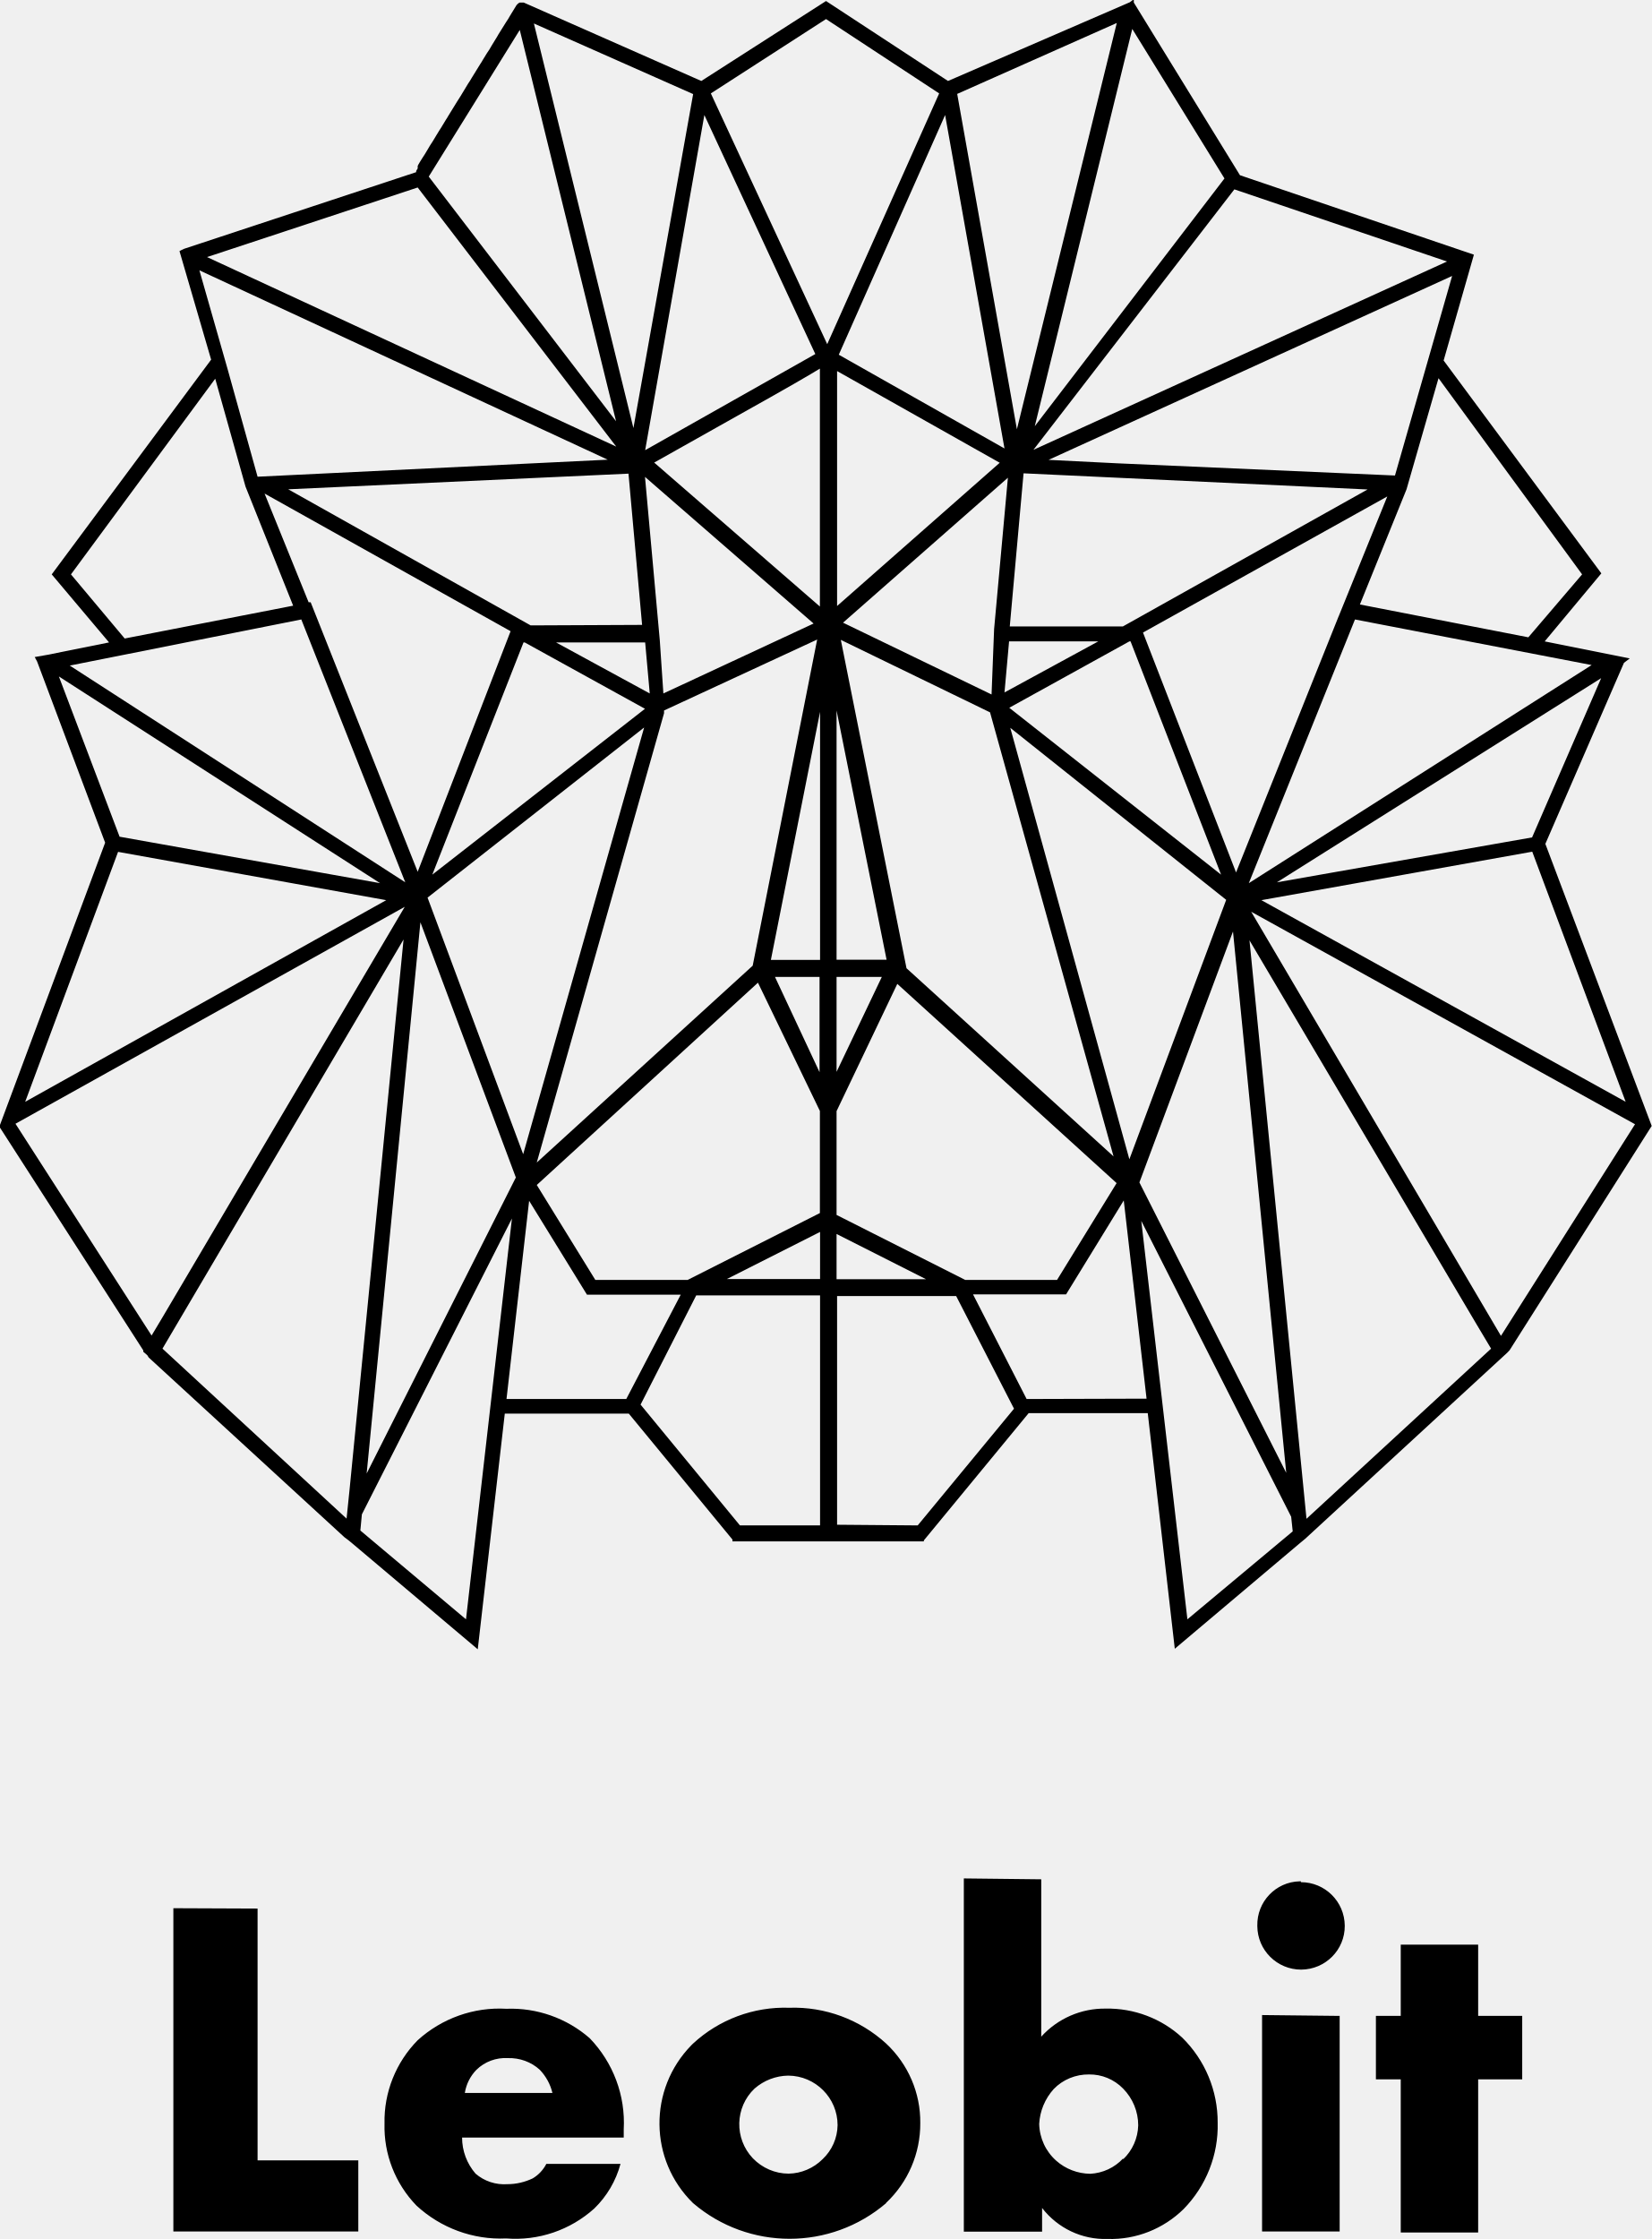
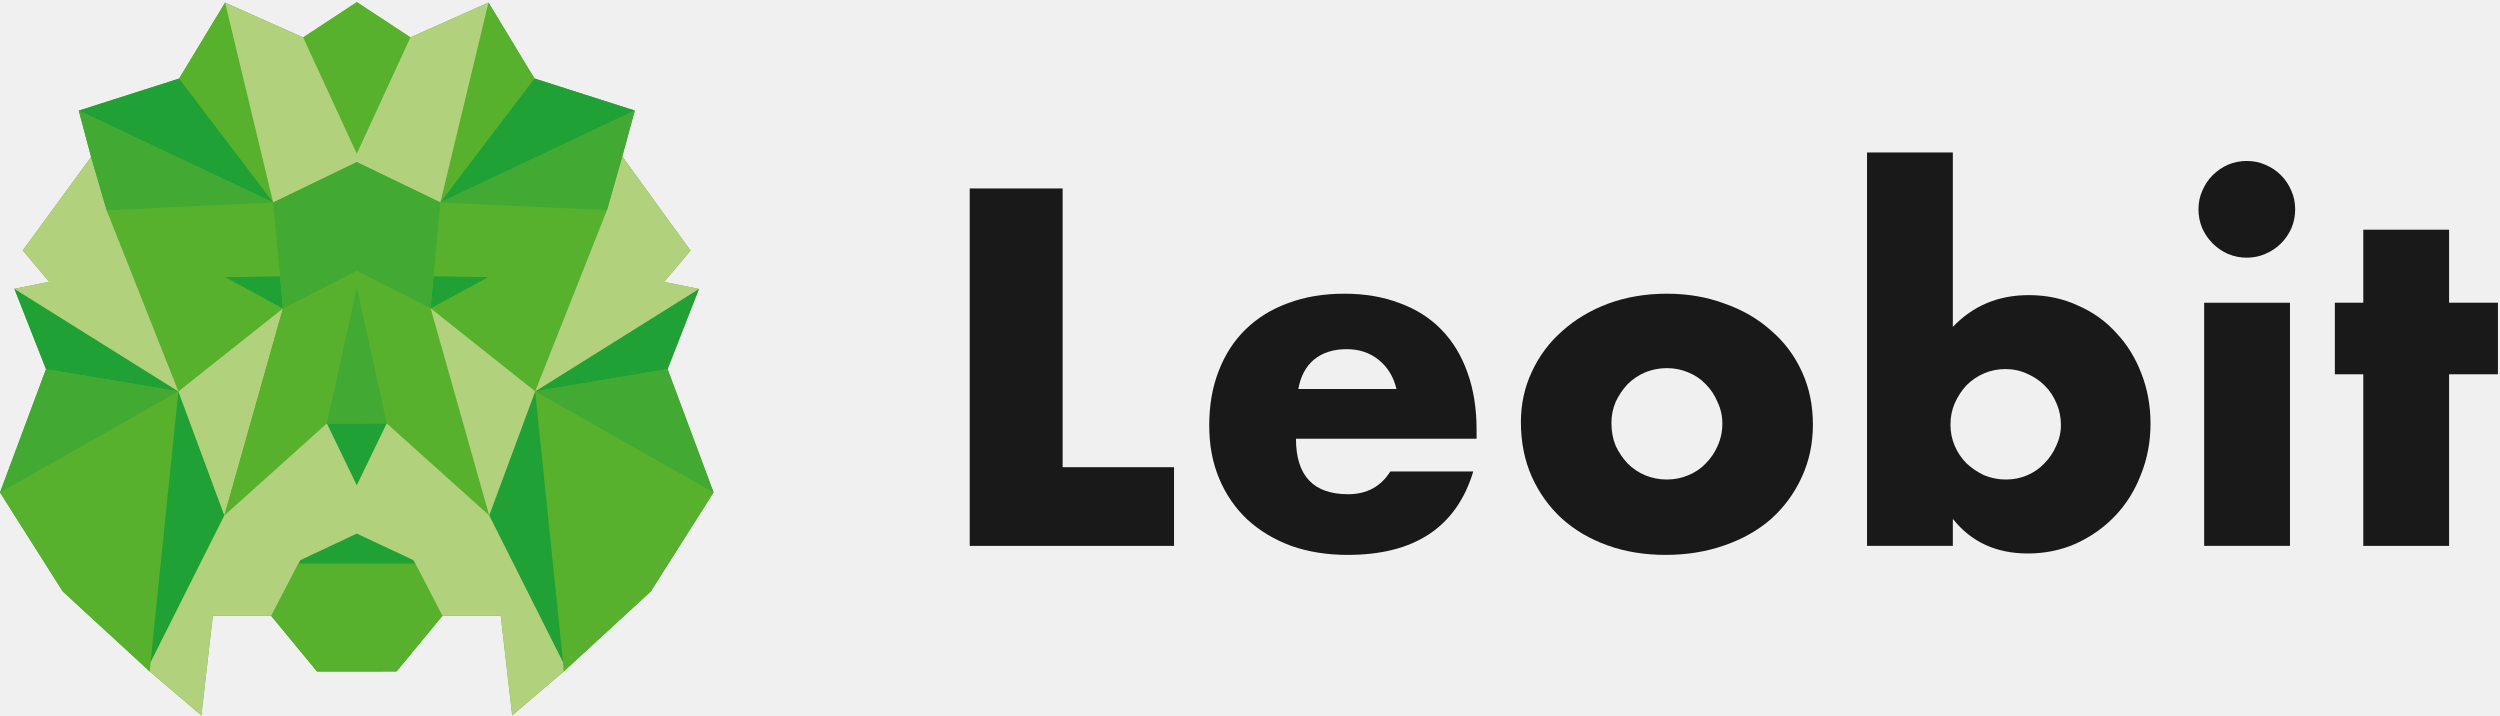
- <svg xmlns="http://www.w3.org/2000/svg" width="76" height="103" viewBox="0 0 76 103" fill="none">
-   <path d="M76 51.796L71.107 38.82L74.724 30.492L74.99 30.289L71.076 29.506L73.683 26.376L66.426 16.584L67.725 12.045L67.819 11.716L57.055 8.061L52.17 0.117V0H52.123L51.99 0.102L43.621 3.725L38.008 0.047L32.27 3.725L24.276 0.196L24.096 0.117H23.916C23.916 0.117 23.846 0.149 23.822 0.18L23.768 0.235L23.533 0.618C23.533 0.618 23.486 0.689 23.462 0.736L23.384 0.869L23.282 1.025L22.93 1.589C22.891 1.659 22.852 1.73 22.805 1.8L22.609 2.121L22.523 2.27L22.398 2.458L22.202 2.778C22.171 2.833 22.139 2.888 22.1 2.943L21.709 3.577C21.654 3.671 21.599 3.765 21.537 3.851L21.192 4.422L21.028 4.68L20.628 5.33C20.597 5.385 20.566 5.439 20.527 5.494L20.37 5.753C20.323 5.839 20.268 5.917 20.213 6.003L20.065 6.246L19.924 6.48L19.783 6.7L19.658 6.911L19.54 7.107L19.423 7.287L19.321 7.451L19.243 7.584L19.219 7.639V7.748L19.149 7.866V7.92L8.478 11.443L8.345 11.505L8.259 11.552L9.715 16.545L2.38 26.423L5.018 29.553L2.176 30.125L1.597 30.226L1.707 30.43L4.838 38.765L0 51.749V51.875L6.592 62.12V62.182L6.78 62.347L6.842 62.448L15.853 70.721L16.002 70.831L16.166 70.964L21.983 75.871L23.227 65.031H28.934L33.702 70.823V70.909H42.509V70.862L47.332 65.008H52.812L54.056 75.847L59.787 71.011L60.061 70.784L69.361 62.221L69.463 62.112L76 51.796ZM56.342 8.21L47.614 19.606L52.099 1.331L56.342 8.21ZM67.96 60.953L68.61 62.041L60.116 69.868L57.493 43.258L67.96 60.953ZM47.238 64.358L44.772 59.545H49.054L51.708 55.224L52.757 64.342L47.238 64.358ZM37.734 56.672V58.84H33.444L37.734 56.672ZM23.306 64.358L24.347 55.24L27.009 59.56H31.322L28.817 64.358H23.306ZM38.063 15.833L32.708 4.297L38.008 0.877L43.214 4.297L38.063 15.833ZM37.734 32.746V44.158H35.471L37.734 32.746ZM19.673 41.293L29.639 33.467L24.073 53.096L19.673 41.293ZM18.569 43.218L16.088 68.49L15.947 69.86L7.476 62.041L18.569 43.218ZM9.175 12.436L27.964 21.147L11.852 21.93L10.467 16.96L9.175 12.436ZM23.494 29.037L19.219 40.103L14.295 27.706H14.201L12.174 22.705L23.494 29.037ZM24.417 28.77L13.262 22.509L28.919 21.789L29.545 28.747L24.417 28.77ZM29.897 31.901L25.584 29.553H29.686L29.897 31.901ZM30.524 31.901L30.359 29.451L29.678 21.938L37.436 28.684L30.524 31.901ZM24.089 29.553H24.143L29.678 32.606L19.892 40.236L24.089 29.553ZM3.265 26.423L9.903 17.422L11.297 22.384L13.489 27.863L5.738 29.373L3.265 26.423ZM19.345 42.428L23.736 54.168L16.871 67.786L19.345 42.428ZM24.699 53.479L30.555 32.809V32.684L37.601 29.42L34.634 44.424L24.699 53.479ZM34.876 45.206L37.726 51.108V55.804L31.643 58.879H27.392L24.699 54.512L34.876 45.206ZM37.515 16.287L29.686 20.709L32.41 5.291L37.515 16.287ZM37.726 16.945V27.902L30.101 21.28L33.929 19.128C36.285 17.813 37.303 17.218 37.734 16.952H37.726V16.945ZM3.21 30.618L13.864 28.497L18.648 40.589L3.21 30.618ZM7.476 60.601L6.975 61.439L0.712 51.695L18.624 41.716L7.476 60.601ZM37.71 44.948V49.323L35.659 44.94H37.71V44.948ZM42.611 58.848H38.493V56.766L42.611 58.848ZM38.493 49.307V44.94H40.576L38.493 49.307ZM38.493 55.89V51.115L41.288 45.261L51.379 54.426L48.639 58.879H44.412L38.493 55.89ZM40.795 44.15H38.493V32.684L40.795 44.15ZM61.603 28.332L56.875 40.135L52.593 29.099L63.834 22.838L61.611 28.317V28.332H61.603ZM50.534 29.506L46.22 31.854L46.431 29.506H50.534ZM51.966 29.506H52.021L56.186 40.236L46.439 32.559L51.966 29.506ZM62.926 22.517L51.669 28.817H46.463L47.097 21.774L62.926 22.517ZM45.625 31.948L38.791 28.645L46.377 21.977L45.742 28.943L45.625 31.948ZM41.711 44.541L38.689 29.436L45.555 32.77L51.238 53.197L41.711 44.541ZM57.462 40.628L62.347 28.497L73.237 30.594L57.462 40.628ZM70.324 29.318L62.574 27.808L64.719 22.509L66.191 17.398L72.798 26.423L70.324 29.318ZM64.187 21.875L51.379 21.312L48.248 21.155L66.817 12.695L64.187 21.875ZM46.791 19.747L44.044 4.32L51.387 1.057L46.791 19.747ZM38.595 16.318L43.488 5.291L46.22 20.631L38.595 16.318ZM38.517 27.878V17.07L46.001 21.288L38.517 27.878ZM56.421 41.395L51.966 53.33L46.486 33.482L56.421 41.395ZM56.734 42.851L59.184 67.755L52.428 54.395L56.734 42.851ZM58.754 40.589L73.675 31.197L70.496 38.523L58.754 40.589ZM58.041 41.41L70.504 39.18L74.802 50.685L58.041 41.41ZM57.572 41.943L75.233 51.718L69.064 61.454L57.572 41.943ZM47.551 20.694L56.797 8.711L66.582 12.03L47.551 20.694ZM31.894 4.328L29.146 19.692L24.566 1.08L31.894 4.328ZM9.527 11.826L19.219 8.625L28.355 20.545L9.527 11.826ZM17.771 41.41L1.159 50.685L5.433 39.188L17.771 41.41ZM17.489 40.628L5.503 38.491L2.709 31.119L17.489 40.628ZM16.581 70.408L16.651 69.664L23.556 56.054L21.442 74.493L16.581 70.408ZM32.035 59.592H37.734V70.173H34.047L29.475 64.616L32.035 59.592ZM38.517 70.142V59.623H43.997L46.658 64.804L42.227 70.173L38.517 70.142ZM19.728 8.124L23.916 1.377L28.347 19.379L19.728 8.124ZM54.636 74.493L52.514 56.164L59.411 69.774L59.482 70.447L54.636 74.493ZM11.852 87.799V99.382H16.487V102.653H7.977V87.783L11.852 87.799ZM28.7 98.333H21.262C21.262 98.944 21.482 99.531 21.881 99.993C22.288 100.345 22.82 100.517 23.353 100.478C23.752 100.478 24.151 100.384 24.511 100.212C24.777 100.055 24.997 99.82 25.138 99.546H28.551C28.34 100.329 27.925 101.033 27.345 101.597C26.241 102.591 24.777 103.092 23.29 102.974C21.771 103.045 20.284 102.497 19.164 101.464C18.186 100.454 17.654 99.092 17.693 97.691C17.661 96.259 18.217 94.874 19.219 93.856C20.331 92.847 21.803 92.322 23.298 92.409C24.699 92.354 26.077 92.839 27.134 93.763C28.214 94.882 28.786 96.4 28.7 97.958V98.333ZM25.419 96.283C25.326 95.883 25.122 95.516 24.84 95.218C24.441 94.85 23.909 94.663 23.368 94.678C22.828 94.647 22.304 94.843 21.92 95.218C21.638 95.508 21.45 95.883 21.388 96.283H25.419ZM40.779 101.346C38.219 103.538 34.446 103.538 31.886 101.346C29.858 99.359 29.827 96.111 31.815 94.083C31.839 94.06 31.862 94.036 31.886 94.013C33.084 92.902 34.681 92.307 36.317 92.362C37.961 92.307 39.566 92.902 40.779 94.013C41.789 94.96 42.361 96.283 42.345 97.668C42.353 99.061 41.781 100.392 40.764 101.346H40.779ZM34.72 96.079C33.812 96.94 33.78 98.38 34.642 99.288C35.072 99.734 35.667 99.993 36.285 99.993C36.873 99.985 37.436 99.742 37.851 99.327C38.282 98.92 38.532 98.357 38.54 97.762C38.54 96.51 37.523 95.492 36.27 95.484C35.698 95.492 35.15 95.704 34.72 96.079ZM47.911 86.453V93.692C48.67 92.855 49.751 92.385 50.878 92.401C52.178 92.377 53.446 92.855 54.401 93.739C55.45 94.772 56.037 96.181 56.029 97.652C56.068 99.132 55.497 100.564 54.464 101.62C53.532 102.536 52.272 103.037 50.964 102.998C49.79 103.037 48.67 102.505 47.95 101.573V102.661H44.349V86.413L47.911 86.453ZM51.677 99.335C52.107 98.928 52.358 98.365 52.373 97.77C52.373 97.136 52.123 96.533 51.677 96.079C51.262 95.656 50.698 95.422 50.111 95.43C49.5 95.422 48.905 95.664 48.483 96.103C48.083 96.549 47.848 97.112 47.817 97.707C47.833 98.357 48.114 98.967 48.6 99.398C49.031 99.781 49.586 99.992 50.166 100C50.745 99.969 51.285 99.719 51.677 99.296V99.335ZM59.857 86.585C60.969 86.585 61.869 87.478 61.877 88.589C61.885 89.701 60.985 90.6 59.873 90.608C58.761 90.608 57.861 89.716 57.853 88.605C57.853 88.605 57.853 88.597 57.853 88.589C57.83 87.486 58.699 86.57 59.803 86.546C59.818 86.546 59.842 86.546 59.857 86.546V86.585ZM61.642 92.737V102.653H58.072V92.698L61.642 92.737ZM68.015 95.656V102.7H64.453V95.656H63.31V92.737H64.453V89.458H68.015V92.737H70.042V95.656H68.015Z" fill="black" />
+ <svg xmlns="http://www.w3.org/2000/svg" width="1041" height="298" viewBox="0 0 1041 298" fill="none">
+   <g clip-path="url(#clip0_2065_239)">
+     <path d="M26.117 246.274L0.002 205.071L19.152 153.714L5.981 120.248L20.489 117.346L9.463 104.288L37.929 65.354L32.793 46.054L74.572 32.711L93.723 1.083L126.226 15.586L148.566 0.879L170.911 15.557L203.405 1.049L222.556 32.677L264.339 46.031L259.116 65.175L287.557 104.347L276.531 117.404L291.039 120.306L277.982 153.68L297.132 205.037L271.018 246.24L234.747 279.609L213.273 297.894L208.514 256.4L184.257 256.394L165.107 279.607L132.028 279.636L112.894 256.429H88.618L83.859 297.923L62.387 279.643L26.117 246.274Z" fill="#57B12D" />
+     <path d="M93.727 115.41L116.65 115.082L113.749 84.322L44.399 87.55L74.283 162.99L117.811 128.463L93.727 115.41Z" fill="#57B12D" />
+     <path d="M0.002 205.071L26.117 246.274L62.387 279.643L62.676 275.871L74.283 162.99L0.002 205.071Z" fill="#57B12D" />
+     <path d="M93.723 1.083L74.572 32.711L113.749 84.322L93.723 1.083Z" fill="#57B12D" />
+     <path d="M93.727 115.41L117.811 128.467L116.65 115.082L93.727 115.41Z" fill="#1FA135" />
+     <path d="M74.572 32.711L32.793 46.054L113.749 84.322L74.572 32.711Z" fill="#1FA135" />
+     <path d="M5.981 120.248L19.152 153.714L74.283 162.99L5.981 120.248Z" fill="#1FA135" />
+     <path d="M62.676 275.871L93.433 214.639L74.283 162.99L62.676 275.871Z" fill="#1FA135" />
+     <path d="M93.433 214.639L117.808 128.461L74.283 162.99L93.433 214.639Z" fill="#B2D17C" />
+     <path d="M74.283 162.99L44.399 87.55L37.929 65.354L9.463 104.288L20.489 117.346L5.981 120.248L74.283 162.99Z" fill="#B2D17C" />
+     <path d="M32.793 46.054L37.929 65.354L44.399 87.55L113.749 84.322L32.793 46.054Z" fill="#42A932" />
+     <path d="M19.152 153.714L0.002 205.071L74.283 162.99L19.152 153.714Z" fill="#42A932" />
+     <path d="M170.911 15.557L148.566 0.879L126.226 15.586L148.566 64.019L170.911 15.557Z" fill="#57B12D" />
+     <path d="M172.941 234.631L124.192 234.667L112.894 256.429L132.028 279.636L165.107 279.607L184.257 256.394L172.941 234.631Z" fill="#57B12D" />
+     <path d="M252.737 87.517L183.384 84.299L180.482 115.057L203.409 115.376L179.326 128.4L222.846 162.963L252.737 87.517Z" fill="#57B12D" />
+     <path d="M222.846 162.963L234.452 275.837L234.747 279.609L271.018 246.24L297.132 205.037L222.846 162.963Z" fill="#57B12D" />
+     <path d="M179.326 128.4L148.564 112.762V112.791L117.806 128.46L93.433 214.639L136.087 176.337L148.564 119.755V119.726L161.041 176.308L203.695 214.61L179.326 128.4Z" fill="#57B12D" />
+     <path d="M203.405 1.049L222.556 32.677L183.384 84.299L203.405 1.049Z" fill="#57B12D" />
+     <path d="M203.409 115.376L179.326 128.4L180.482 115.057L203.409 115.376Z" fill="#1FA135" />
+     <path d="M172.941 234.631L172.069 233.187L148.566 222.161L125.063 233.216L124.192 234.667L172.941 234.631Z" fill="#1FA135" />
+     <path d="M222.556 32.677L264.339 46.031L183.384 84.299L222.556 32.677Z" fill="#1FA135" />
+     <path d="M291.039 120.306L277.982 153.68L222.846 162.963L291.039 120.306Z" fill="#1FA135" />
+     <path d="M234.452 275.837L203.695 214.612L222.846 162.963L234.452 275.837Z" fill="#1FA135" />
+     <path d="M161.041 176.308L136.087 176.337L148.564 202.133L161.041 176.308Z" fill="#1FA135" />
+     <path d="M203.7 214.617L179.326 128.4L222.846 162.963L203.7 214.617Z" fill="#B2D17C" />
+     <path d="M170.911 15.557L148.568 64.015L148.566 64.019L126.226 15.586L93.723 1.083L113.749 84.322L148.568 67.497L183.384 84.299L203.405 1.049L170.911 15.557Z" fill="#B2D17C" />
+     <path d="M291.039 120.306L276.531 117.404L287.557 104.347L259.116 65.175L252.737 87.517L222.846 162.963L291.039 120.306Z" fill="#B2D17C" />
+     <path d="M234.747 279.609L234.452 275.837L203.697 214.617L161.041 176.308L148.564 202.133L136.087 176.337L93.433 214.639L62.676 275.871L62.387 279.643L83.859 297.923L88.618 256.429H112.894L124.192 234.667L125.063 233.216L148.566 222.161L172.069 233.187L172.941 234.631L184.256 256.4H208.514L213.273 297.894L234.747 279.609Z" fill="#B2D17C" />
+     <path d="M161.041 176.308L148.567 119.733V119.762L136.087 176.337L161.041 176.308Z" fill="#42A932" />
+     <path d="M148.568 67.497L113.749 84.322L116.65 115.082L117.806 128.433L148.564 112.764V112.735L179.326 128.4L180.482 115.057L183.384 84.299L148.568 67.497Z" fill="#42A932" />
+     <path d="M264.339 46.031L259.116 65.175L252.737 87.517L183.384 84.299L264.339 46.031Z" fill="#42A932" />
+     <path d="M277.982 153.68L297.132 205.037L222.846 162.963L277.982 153.68Z" fill="#42A932" />
+   </g>
+   <path d="M442.479 78.475V194.542H488.867V227.309H403.79V78.475H442.479Z" fill="#191919" />
+   <path d="M581.489 161.972C580.305 156.971 577.87 152.958 574.185 149.931C570.501 146.904 566.027 145.391 560.763 145.391C555.236 145.391 550.696 146.838 547.143 149.734C543.721 152.629 541.55 156.708 540.629 161.972H581.489ZM539.642 182.698C539.642 198.095 546.879 205.793 561.355 205.793C569.119 205.793 574.975 202.635 578.923 196.318H613.467C606.492 219.479 589.056 231.06 561.157 231.06C552.604 231.06 544.774 229.809 537.668 227.309C530.561 224.677 524.442 220.992 519.31 216.255C514.309 211.518 510.427 205.859 507.664 199.279C504.9 192.699 503.519 185.33 503.519 177.171C503.519 168.749 504.834 161.182 507.466 154.471C510.098 147.628 513.849 141.838 518.718 137.1C523.587 132.363 529.443 128.744 536.286 126.244C543.26 123.612 551.09 122.296 559.776 122.296C568.329 122.296 576.028 123.612 582.871 126.244C589.714 128.744 595.504 132.429 600.241 137.298C604.979 142.167 608.598 148.154 611.098 155.261C613.598 162.235 614.849 170.131 614.849 178.948V182.698H539.642Z" fill="#191919" />
+   <path d="M670.999 176.184C670.999 179.606 671.591 182.764 672.776 185.659C674.092 188.423 675.737 190.857 677.711 192.963C679.816 195.068 682.251 196.713 685.014 197.897C687.909 199.082 690.936 199.674 694.094 199.674C697.253 199.674 700.214 199.082 702.977 197.897C705.872 196.713 708.307 195.068 710.281 192.963C712.386 190.857 714.031 188.423 715.215 185.659C716.531 182.764 717.189 179.671 717.189 176.382C717.189 173.223 716.531 170.262 715.215 167.499C714.031 164.604 712.386 162.103 710.281 159.998C708.307 157.892 705.872 156.247 702.977 155.063C700.214 153.879 697.253 153.287 694.094 153.287C690.936 153.287 687.909 153.879 685.014 155.063C682.251 156.247 679.816 157.892 677.711 159.998C675.737 162.103 674.092 164.538 672.776 167.302C671.591 170.065 670.999 173.026 670.999 176.184ZM633.297 175.789C633.297 168.288 634.81 161.314 637.837 154.866C640.864 148.286 645.075 142.627 650.47 137.89C655.866 133.021 662.248 129.205 669.618 126.441C677.118 123.678 685.277 122.296 694.094 122.296C702.78 122.296 710.807 123.678 718.176 126.441C725.677 129.073 732.126 132.823 737.521 137.693C743.048 142.43 747.325 148.154 750.352 154.866C753.378 161.446 754.892 168.749 754.892 176.776C754.892 184.804 753.312 192.173 750.154 198.884C747.127 205.464 742.916 211.189 737.521 216.058C732.126 220.795 725.611 224.48 717.979 227.112C710.478 229.744 702.319 231.06 693.502 231.06C684.817 231.06 676.789 229.744 669.42 227.112C662.051 224.48 655.668 220.729 650.273 215.86C645.009 210.991 640.864 205.201 637.837 198.49C634.81 191.647 633.297 184.08 633.297 175.789Z" fill="#191919" />
+   <path d="M858.167 176.974C858.167 173.815 857.575 170.855 856.39 168.091C855.206 165.196 853.561 162.696 851.456 160.59C849.35 158.485 846.916 156.84 844.152 155.655C841.389 154.339 838.362 153.681 835.072 153.681C831.914 153.681 828.953 154.274 826.189 155.458C823.426 156.642 820.991 158.287 818.886 160.393C816.912 162.498 815.267 164.999 813.951 167.894C812.766 170.657 812.174 173.618 812.174 176.776C812.174 179.935 812.766 182.896 813.951 185.659C815.135 188.423 816.78 190.857 818.886 192.963C820.991 194.937 823.426 196.582 826.189 197.897C829.084 199.082 832.111 199.674 835.269 199.674C838.428 199.674 841.389 199.082 844.152 197.897C846.916 196.713 849.284 195.068 851.258 192.963C853.364 190.857 855.009 188.423 856.193 185.659C857.509 182.896 858.167 180 858.167 176.974ZM813.161 63.473V136.113C821.583 127.296 832.111 122.888 844.744 122.888C852.245 122.888 859.088 124.336 865.273 127.231C871.59 129.994 876.919 133.81 881.262 138.679C885.736 143.417 889.224 149.076 891.724 155.655C894.224 162.103 895.474 169.012 895.474 176.382C895.474 183.883 894.158 190.923 891.526 197.503C889.026 204.082 885.473 209.807 880.867 214.676C876.261 219.545 870.8 223.427 864.484 226.322C858.299 229.086 851.587 230.467 844.349 230.467C831.19 230.467 820.794 225.664 813.161 216.058V227.309H777.433V63.473H813.161Z" fill="#191919" />
+   <path d="M953.542 126.046V227.309H917.814V126.046H953.542ZM915.445 87.16C915.445 84.396 915.971 81.83 917.024 79.462C918.077 76.961 919.524 74.79 921.367 72.948C923.209 71.105 925.315 69.658 927.683 68.605C930.184 67.552 932.816 67.026 935.579 67.026C938.343 67.026 940.909 67.552 943.278 68.605C945.778 69.658 947.949 71.105 949.792 72.948C951.634 74.79 953.081 76.961 954.134 79.462C955.187 81.83 955.713 84.396 955.713 87.16C955.713 89.923 955.187 92.555 954.134 95.056C953.081 97.424 951.634 99.53 949.792 101.372C947.949 103.215 945.778 104.662 943.278 105.715C940.909 106.768 938.343 107.294 935.579 107.294C932.816 107.294 930.184 106.768 927.683 105.715C925.315 104.662 923.209 103.215 921.367 101.372C919.524 99.53 918.077 97.424 917.024 95.056C915.971 92.555 915.445 89.923 915.445 87.16Z" fill="#191919" />
+   <path d="M1019.8 155.853V227.309H984.076V155.853H972.233V126.046H984.076V95.648H1019.8V126.046H1040.14V155.853H1019.8Z" fill="#191919" />
+   <defs>
+     <clipPath id="clip0_2065_239">
+       <rect width="297.128" height="297.041" fill="white" transform="translate(0 0.878906)" />
+     </clipPath>
+   </defs>
</svg>
